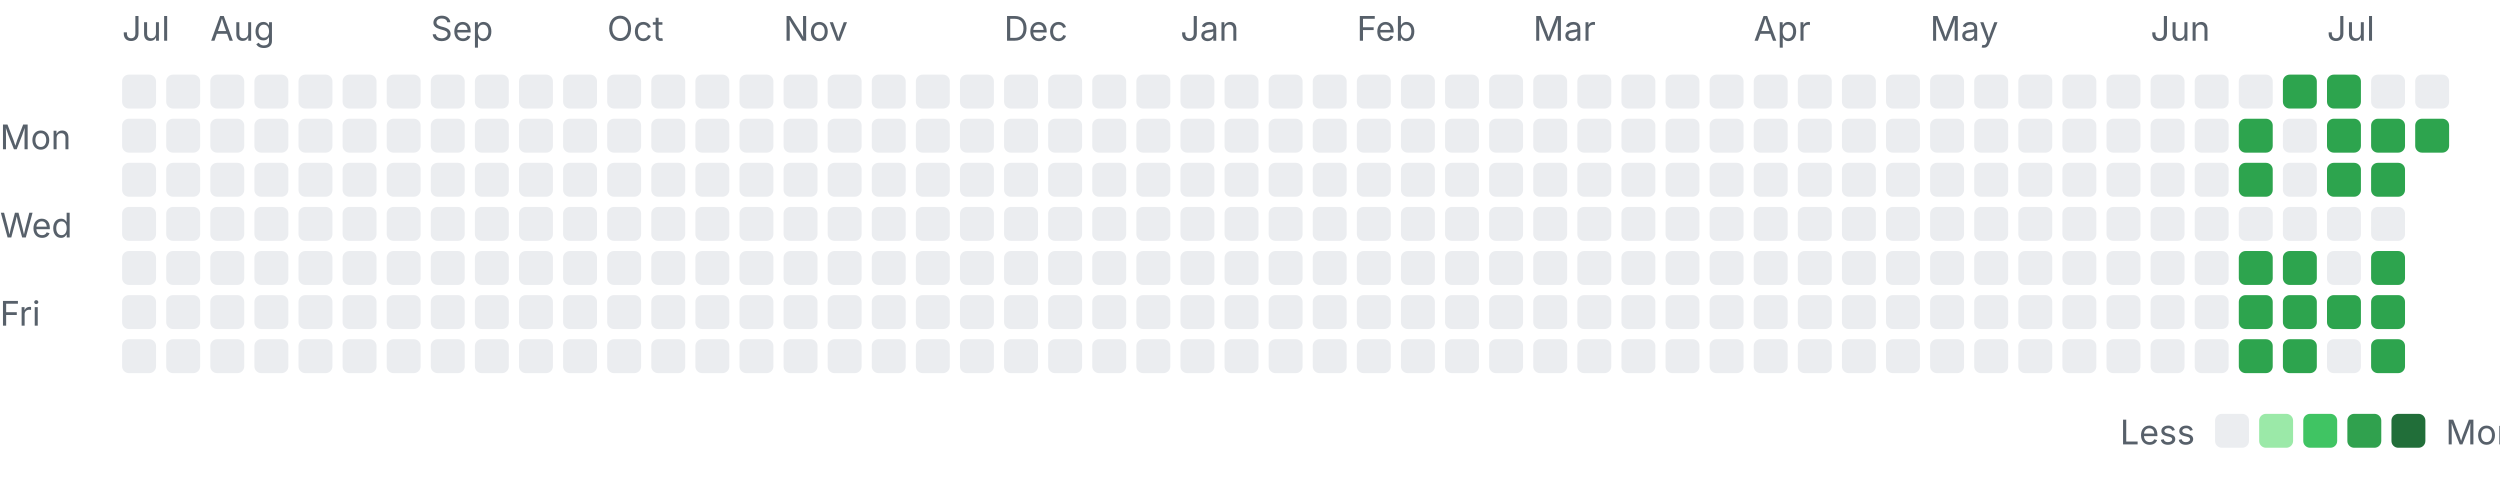
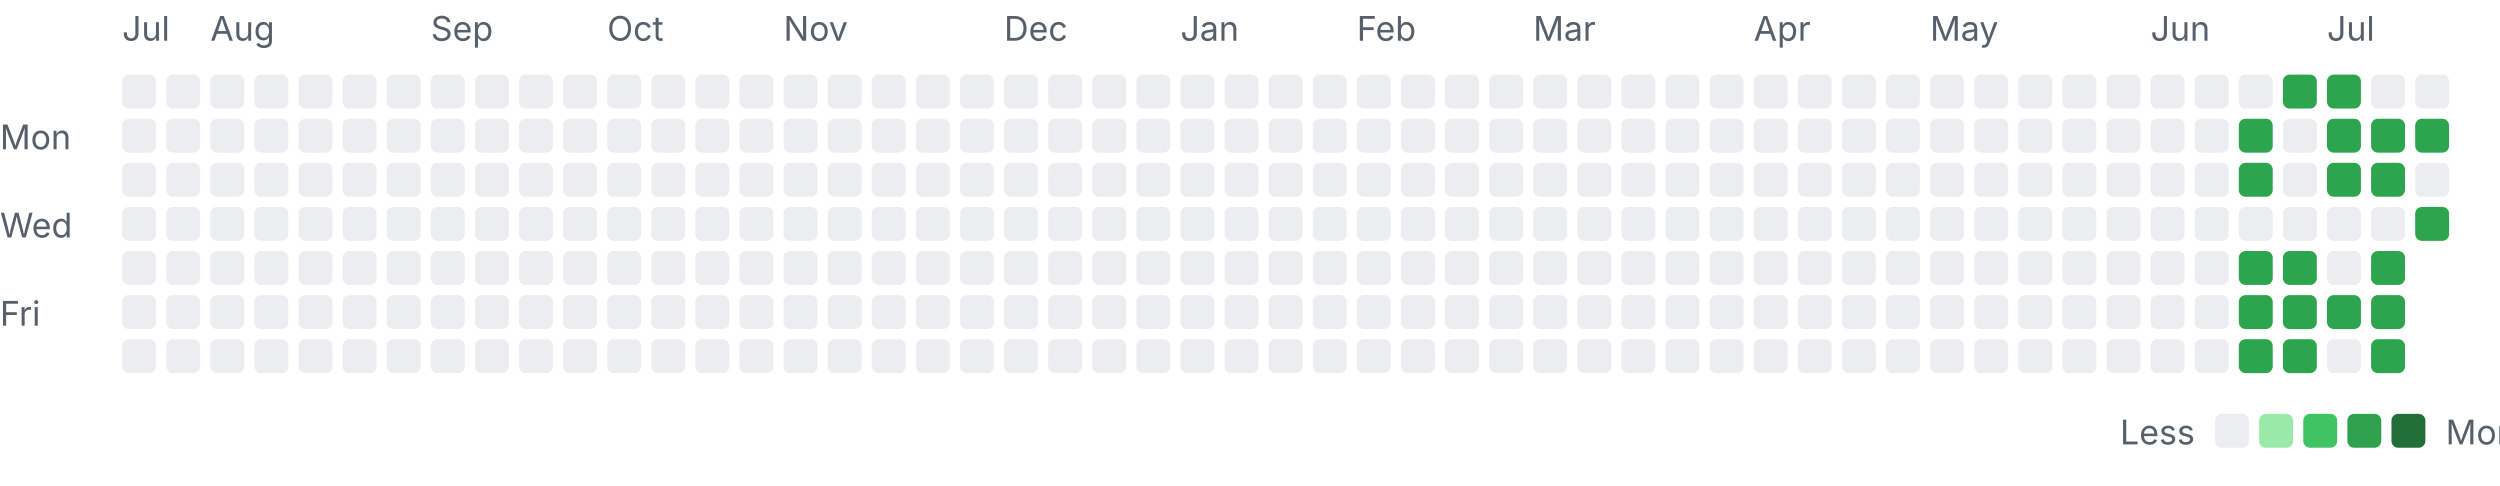
<svg xmlns="http://www.w3.org/2000/svg" viewBox="0 0 737 143" width="737" height="143" role="img" aria-label="Repository activity heatmap">
  <text x="36" y="12" font-size="10" fill="#57606a" font-family="-apple-system,BlinkMacSystemFont,Segoe UI,sans-serif">Jul</text>
  <text x="62" y="12" font-size="10" fill="#57606a" font-family="-apple-system,BlinkMacSystemFont,Segoe UI,sans-serif">Aug</text>
  <text x="127" y="12" font-size="10" fill="#57606a" font-family="-apple-system,BlinkMacSystemFont,Segoe UI,sans-serif">Sep</text>
  <text x="179" y="12" font-size="10" fill="#57606a" font-family="-apple-system,BlinkMacSystemFont,Segoe UI,sans-serif">Oct</text>
  <text x="231" y="12" font-size="10" fill="#57606a" font-family="-apple-system,BlinkMacSystemFont,Segoe UI,sans-serif">Nov</text>
  <text x="296" y="12" font-size="10" fill="#57606a" font-family="-apple-system,BlinkMacSystemFont,Segoe UI,sans-serif">Dec</text>
  <text x="348" y="12" font-size="10" fill="#57606a" font-family="-apple-system,BlinkMacSystemFont,Segoe UI,sans-serif">Jan</text>
  <text x="400" y="12" font-size="10" fill="#57606a" font-family="-apple-system,BlinkMacSystemFont,Segoe UI,sans-serif">Feb</text>
  <text x="452" y="12" font-size="10" fill="#57606a" font-family="-apple-system,BlinkMacSystemFont,Segoe UI,sans-serif">Mar</text>
  <text x="517" y="12" font-size="10" fill="#57606a" font-family="-apple-system,BlinkMacSystemFont,Segoe UI,sans-serif">Apr</text>
  <text x="569" y="12" font-size="10" fill="#57606a" font-family="-apple-system,BlinkMacSystemFont,Segoe UI,sans-serif">May</text>
  <text x="634" y="12" font-size="10" fill="#57606a" font-family="-apple-system,BlinkMacSystemFont,Segoe UI,sans-serif">Jun</text>
  <text x="686" y="12" font-size="10" fill="#57606a" font-family="-apple-system,BlinkMacSystemFont,Segoe UI,sans-serif">Jul</text>
  <text x="0" y="44" font-size="10" fill="#57606a" font-family="-apple-system,BlinkMacSystemFont,Segoe UI,sans-serif">Mon</text>
  <text x="0" y="70" font-size="10" fill="#57606a" font-family="-apple-system,BlinkMacSystemFont,Segoe UI,sans-serif">Wed</text>
  <text x="0" y="96" font-size="10" fill="#57606a" font-family="-apple-system,BlinkMacSystemFont,Segoe UI,sans-serif">Fri</text>
  <text x="625" y="131" font-size="10" fill="#57606a" font-family="-apple-system,BlinkMacSystemFont,Segoe UI,sans-serif">Less</text>
  <rect x="653" y="122" width="10" height="10" rx="2" fill="#ebedf0" />
  <rect x="666" y="122" width="10" height="10" rx="2" fill="#9be9a8" />
  <rect x="679" y="122" width="10" height="10" rx="2" fill="#40c463" />
  <rect x="692" y="122" width="10" height="10" rx="2" fill="#30a14e" />
  <rect x="705" y="122" width="10" height="10" rx="2" fill="#216e39" />
  <text x="721" y="131" font-size="10" fill="#57606a" font-family="-apple-system,BlinkMacSystemFont,Segoe UI,sans-serif">More</text>
  <rect x="36" y="22" width="10" height="10" rx="2" fill="#ebedf0" />
  <rect x="36" y="35" width="10" height="10" rx="2" fill="#ebedf0" />
  <rect x="36" y="48" width="10" height="10" rx="2" fill="#ebedf0" />
  <rect x="36" y="61" width="10" height="10" rx="2" fill="#ebedf0" />
  <rect x="36" y="74" width="10" height="10" rx="2" fill="#ebedf0" />
  <rect x="36" y="87" width="10" height="10" rx="2" fill="#ebedf0" />
  <rect x="36" y="100" width="10" height="10" rx="2" fill="#ebedf0" />
  <rect x="49" y="22" width="10" height="10" rx="2" fill="#ebedf0" />
  <rect x="49" y="35" width="10" height="10" rx="2" fill="#ebedf0" />
  <rect x="49" y="48" width="10" height="10" rx="2" fill="#ebedf0" />
  <rect x="49" y="61" width="10" height="10" rx="2" fill="#ebedf0" />
  <rect x="49" y="74" width="10" height="10" rx="2" fill="#ebedf0" />
  <rect x="49" y="87" width="10" height="10" rx="2" fill="#ebedf0" />
  <rect x="49" y="100" width="10" height="10" rx="2" fill="#ebedf0" />
  <rect x="62" y="22" width="10" height="10" rx="2" fill="#ebedf0" />
  <rect x="62" y="35" width="10" height="10" rx="2" fill="#ebedf0" />
  <rect x="62" y="48" width="10" height="10" rx="2" fill="#ebedf0" />
  <rect x="62" y="61" width="10" height="10" rx="2" fill="#ebedf0" />
  <rect x="62" y="74" width="10" height="10" rx="2" fill="#ebedf0" />
  <rect x="62" y="87" width="10" height="10" rx="2" fill="#ebedf0" />
  <rect x="62" y="100" width="10" height="10" rx="2" fill="#ebedf0" />
  <rect x="75" y="22" width="10" height="10" rx="2" fill="#ebedf0" />
  <rect x="75" y="35" width="10" height="10" rx="2" fill="#ebedf0" />
  <rect x="75" y="48" width="10" height="10" rx="2" fill="#ebedf0" />
  <rect x="75" y="61" width="10" height="10" rx="2" fill="#ebedf0" />
  <rect x="75" y="74" width="10" height="10" rx="2" fill="#ebedf0" />
  <rect x="75" y="87" width="10" height="10" rx="2" fill="#ebedf0" />
  <rect x="75" y="100" width="10" height="10" rx="2" fill="#ebedf0" />
  <rect x="88" y="22" width="10" height="10" rx="2" fill="#ebedf0" />
  <rect x="88" y="35" width="10" height="10" rx="2" fill="#ebedf0" />
  <rect x="88" y="48" width="10" height="10" rx="2" fill="#ebedf0" />
  <rect x="88" y="61" width="10" height="10" rx="2" fill="#ebedf0" />
  <rect x="88" y="74" width="10" height="10" rx="2" fill="#ebedf0" />
  <rect x="88" y="87" width="10" height="10" rx="2" fill="#ebedf0" />
  <rect x="88" y="100" width="10" height="10" rx="2" fill="#ebedf0" />
  <rect x="101" y="22" width="10" height="10" rx="2" fill="#ebedf0" />
  <rect x="101" y="35" width="10" height="10" rx="2" fill="#ebedf0" />
  <rect x="101" y="48" width="10" height="10" rx="2" fill="#ebedf0" />
  <rect x="101" y="61" width="10" height="10" rx="2" fill="#ebedf0" />
  <rect x="101" y="74" width="10" height="10" rx="2" fill="#ebedf0" />
  <rect x="101" y="87" width="10" height="10" rx="2" fill="#ebedf0" />
  <rect x="101" y="100" width="10" height="10" rx="2" fill="#ebedf0" />
  <rect x="114" y="22" width="10" height="10" rx="2" fill="#ebedf0" />
  <rect x="114" y="35" width="10" height="10" rx="2" fill="#ebedf0" />
  <rect x="114" y="48" width="10" height="10" rx="2" fill="#ebedf0" />
  <rect x="114" y="61" width="10" height="10" rx="2" fill="#ebedf0" />
  <rect x="114" y="74" width="10" height="10" rx="2" fill="#ebedf0" />
  <rect x="114" y="87" width="10" height="10" rx="2" fill="#ebedf0" />
  <rect x="114" y="100" width="10" height="10" rx="2" fill="#ebedf0" />
  <rect x="127" y="22" width="10" height="10" rx="2" fill="#ebedf0" />
  <rect x="127" y="35" width="10" height="10" rx="2" fill="#ebedf0" />
  <rect x="127" y="48" width="10" height="10" rx="2" fill="#ebedf0" />
  <rect x="127" y="61" width="10" height="10" rx="2" fill="#ebedf0" />
  <rect x="127" y="74" width="10" height="10" rx="2" fill="#ebedf0" />
  <rect x="127" y="87" width="10" height="10" rx="2" fill="#ebedf0" />
  <rect x="127" y="100" width="10" height="10" rx="2" fill="#ebedf0" />
  <rect x="140" y="22" width="10" height="10" rx="2" fill="#ebedf0" />
  <rect x="140" y="35" width="10" height="10" rx="2" fill="#ebedf0" />
  <rect x="140" y="48" width="10" height="10" rx="2" fill="#ebedf0" />
  <rect x="140" y="61" width="10" height="10" rx="2" fill="#ebedf0" />
  <rect x="140" y="74" width="10" height="10" rx="2" fill="#ebedf0" />
  <rect x="140" y="87" width="10" height="10" rx="2" fill="#ebedf0" />
  <rect x="140" y="100" width="10" height="10" rx="2" fill="#ebedf0" />
  <rect x="153" y="22" width="10" height="10" rx="2" fill="#ebedf0" />
  <rect x="153" y="35" width="10" height="10" rx="2" fill="#ebedf0" />
  <rect x="153" y="48" width="10" height="10" rx="2" fill="#ebedf0" />
  <rect x="153" y="61" width="10" height="10" rx="2" fill="#ebedf0" />
  <rect x="153" y="74" width="10" height="10" rx="2" fill="#ebedf0" />
  <rect x="153" y="87" width="10" height="10" rx="2" fill="#ebedf0" />
  <rect x="153" y="100" width="10" height="10" rx="2" fill="#ebedf0" />
  <rect x="166" y="22" width="10" height="10" rx="2" fill="#ebedf0" />
  <rect x="166" y="35" width="10" height="10" rx="2" fill="#ebedf0" />
  <rect x="166" y="48" width="10" height="10" rx="2" fill="#ebedf0" />
  <rect x="166" y="61" width="10" height="10" rx="2" fill="#ebedf0" />
  <rect x="166" y="74" width="10" height="10" rx="2" fill="#ebedf0" />
  <rect x="166" y="87" width="10" height="10" rx="2" fill="#ebedf0" />
  <rect x="166" y="100" width="10" height="10" rx="2" fill="#ebedf0" />
  <rect x="179" y="22" width="10" height="10" rx="2" fill="#ebedf0" />
  <rect x="179" y="35" width="10" height="10" rx="2" fill="#ebedf0" />
  <rect x="179" y="48" width="10" height="10" rx="2" fill="#ebedf0" />
  <rect x="179" y="61" width="10" height="10" rx="2" fill="#ebedf0" />
  <rect x="179" y="74" width="10" height="10" rx="2" fill="#ebedf0" />
  <rect x="179" y="87" width="10" height="10" rx="2" fill="#ebedf0" />
  <rect x="179" y="100" width="10" height="10" rx="2" fill="#ebedf0" />
  <rect x="192" y="22" width="10" height="10" rx="2" fill="#ebedf0" />
  <rect x="192" y="35" width="10" height="10" rx="2" fill="#ebedf0" />
  <rect x="192" y="48" width="10" height="10" rx="2" fill="#ebedf0" />
  <rect x="192" y="61" width="10" height="10" rx="2" fill="#ebedf0" />
  <rect x="192" y="74" width="10" height="10" rx="2" fill="#ebedf0" />
  <rect x="192" y="87" width="10" height="10" rx="2" fill="#ebedf0" />
  <rect x="192" y="100" width="10" height="10" rx="2" fill="#ebedf0" />
  <rect x="205" y="22" width="10" height="10" rx="2" fill="#ebedf0" />
  <rect x="205" y="35" width="10" height="10" rx="2" fill="#ebedf0" />
  <rect x="205" y="48" width="10" height="10" rx="2" fill="#ebedf0" />
  <rect x="205" y="61" width="10" height="10" rx="2" fill="#ebedf0" />
  <rect x="205" y="74" width="10" height="10" rx="2" fill="#ebedf0" />
  <rect x="205" y="87" width="10" height="10" rx="2" fill="#ebedf0" />
  <rect x="205" y="100" width="10" height="10" rx="2" fill="#ebedf0" />
  <rect x="218" y="22" width="10" height="10" rx="2" fill="#ebedf0" />
  <rect x="218" y="35" width="10" height="10" rx="2" fill="#ebedf0" />
  <rect x="218" y="48" width="10" height="10" rx="2" fill="#ebedf0" />
  <rect x="218" y="61" width="10" height="10" rx="2" fill="#ebedf0" />
  <rect x="218" y="74" width="10" height="10" rx="2" fill="#ebedf0" />
  <rect x="218" y="87" width="10" height="10" rx="2" fill="#ebedf0" />
  <rect x="218" y="100" width="10" height="10" rx="2" fill="#ebedf0" />
  <rect x="231" y="22" width="10" height="10" rx="2" fill="#ebedf0" />
  <rect x="231" y="35" width="10" height="10" rx="2" fill="#ebedf0" />
  <rect x="231" y="48" width="10" height="10" rx="2" fill="#ebedf0" />
  <rect x="231" y="61" width="10" height="10" rx="2" fill="#ebedf0" />
  <rect x="231" y="74" width="10" height="10" rx="2" fill="#ebedf0" />
  <rect x="231" y="87" width="10" height="10" rx="2" fill="#ebedf0" />
  <rect x="231" y="100" width="10" height="10" rx="2" fill="#ebedf0" />
  <rect x="244" y="22" width="10" height="10" rx="2" fill="#ebedf0" />
  <rect x="244" y="35" width="10" height="10" rx="2" fill="#ebedf0" />
  <rect x="244" y="48" width="10" height="10" rx="2" fill="#ebedf0" />
  <rect x="244" y="61" width="10" height="10" rx="2" fill="#ebedf0" />
  <rect x="244" y="74" width="10" height="10" rx="2" fill="#ebedf0" />
  <rect x="244" y="87" width="10" height="10" rx="2" fill="#ebedf0" />
  <rect x="244" y="100" width="10" height="10" rx="2" fill="#ebedf0" />
  <rect x="257" y="22" width="10" height="10" rx="2" fill="#ebedf0" />
  <rect x="257" y="35" width="10" height="10" rx="2" fill="#ebedf0" />
  <rect x="257" y="48" width="10" height="10" rx="2" fill="#ebedf0" />
  <rect x="257" y="61" width="10" height="10" rx="2" fill="#ebedf0" />
  <rect x="257" y="74" width="10" height="10" rx="2" fill="#ebedf0" />
  <rect x="257" y="87" width="10" height="10" rx="2" fill="#ebedf0" />
  <rect x="257" y="100" width="10" height="10" rx="2" fill="#ebedf0" />
  <rect x="270" y="22" width="10" height="10" rx="2" fill="#ebedf0" />
  <rect x="270" y="35" width="10" height="10" rx="2" fill="#ebedf0" />
  <rect x="270" y="48" width="10" height="10" rx="2" fill="#ebedf0" />
  <rect x="270" y="61" width="10" height="10" rx="2" fill="#ebedf0" />
  <rect x="270" y="74" width="10" height="10" rx="2" fill="#ebedf0" />
  <rect x="270" y="87" width="10" height="10" rx="2" fill="#ebedf0" />
  <rect x="270" y="100" width="10" height="10" rx="2" fill="#ebedf0" />
  <rect x="283" y="22" width="10" height="10" rx="2" fill="#ebedf0" />
  <rect x="283" y="35" width="10" height="10" rx="2" fill="#ebedf0" />
  <rect x="283" y="48" width="10" height="10" rx="2" fill="#ebedf0" />
  <rect x="283" y="61" width="10" height="10" rx="2" fill="#ebedf0" />
  <rect x="283" y="74" width="10" height="10" rx="2" fill="#ebedf0" />
  <rect x="283" y="87" width="10" height="10" rx="2" fill="#ebedf0" />
  <rect x="283" y="100" width="10" height="10" rx="2" fill="#ebedf0" />
  <rect x="296" y="22" width="10" height="10" rx="2" fill="#ebedf0" />
  <rect x="296" y="35" width="10" height="10" rx="2" fill="#ebedf0" />
  <rect x="296" y="48" width="10" height="10" rx="2" fill="#ebedf0" />
  <rect x="296" y="61" width="10" height="10" rx="2" fill="#ebedf0" />
  <rect x="296" y="74" width="10" height="10" rx="2" fill="#ebedf0" />
  <rect x="296" y="87" width="10" height="10" rx="2" fill="#ebedf0" />
  <rect x="296" y="100" width="10" height="10" rx="2" fill="#ebedf0" />
  <rect x="309" y="22" width="10" height="10" rx="2" fill="#ebedf0" />
  <rect x="309" y="35" width="10" height="10" rx="2" fill="#ebedf0" />
  <rect x="309" y="48" width="10" height="10" rx="2" fill="#ebedf0" />
  <rect x="309" y="61" width="10" height="10" rx="2" fill="#ebedf0" />
  <rect x="309" y="74" width="10" height="10" rx="2" fill="#ebedf0" />
  <rect x="309" y="87" width="10" height="10" rx="2" fill="#ebedf0" />
  <rect x="309" y="100" width="10" height="10" rx="2" fill="#ebedf0" />
  <rect x="322" y="22" width="10" height="10" rx="2" fill="#ebedf0" />
  <rect x="322" y="35" width="10" height="10" rx="2" fill="#ebedf0" />
  <rect x="322" y="48" width="10" height="10" rx="2" fill="#ebedf0" />
  <rect x="322" y="61" width="10" height="10" rx="2" fill="#ebedf0" />
  <rect x="322" y="74" width="10" height="10" rx="2" fill="#ebedf0" />
  <rect x="322" y="87" width="10" height="10" rx="2" fill="#ebedf0" />
  <rect x="322" y="100" width="10" height="10" rx="2" fill="#ebedf0" />
  <rect x="335" y="22" width="10" height="10" rx="2" fill="#ebedf0" />
  <rect x="335" y="35" width="10" height="10" rx="2" fill="#ebedf0" />
  <rect x="335" y="48" width="10" height="10" rx="2" fill="#ebedf0" />
  <rect x="335" y="61" width="10" height="10" rx="2" fill="#ebedf0" />
  <rect x="335" y="74" width="10" height="10" rx="2" fill="#ebedf0" />
  <rect x="335" y="87" width="10" height="10" rx="2" fill="#ebedf0" />
  <rect x="335" y="100" width="10" height="10" rx="2" fill="#ebedf0" />
  <rect x="348" y="22" width="10" height="10" rx="2" fill="#ebedf0" />
  <rect x="348" y="35" width="10" height="10" rx="2" fill="#ebedf0" />
  <rect x="348" y="48" width="10" height="10" rx="2" fill="#ebedf0" />
  <rect x="348" y="61" width="10" height="10" rx="2" fill="#ebedf0" />
  <rect x="348" y="74" width="10" height="10" rx="2" fill="#ebedf0" />
  <rect x="348" y="87" width="10" height="10" rx="2" fill="#ebedf0" />
  <rect x="348" y="100" width="10" height="10" rx="2" fill="#ebedf0" />
  <rect x="361" y="22" width="10" height="10" rx="2" fill="#ebedf0" />
  <rect x="361" y="35" width="10" height="10" rx="2" fill="#ebedf0" />
  <rect x="361" y="48" width="10" height="10" rx="2" fill="#ebedf0" />
  <rect x="361" y="61" width="10" height="10" rx="2" fill="#ebedf0" />
  <rect x="361" y="74" width="10" height="10" rx="2" fill="#ebedf0" />
  <rect x="361" y="87" width="10" height="10" rx="2" fill="#ebedf0" />
  <rect x="361" y="100" width="10" height="10" rx="2" fill="#ebedf0" />
  <rect x="374" y="22" width="10" height="10" rx="2" fill="#ebedf0" />
  <rect x="374" y="35" width="10" height="10" rx="2" fill="#ebedf0" />
  <rect x="374" y="48" width="10" height="10" rx="2" fill="#ebedf0" />
  <rect x="374" y="61" width="10" height="10" rx="2" fill="#ebedf0" />
  <rect x="374" y="74" width="10" height="10" rx="2" fill="#ebedf0" />
  <rect x="374" y="87" width="10" height="10" rx="2" fill="#ebedf0" />
  <rect x="374" y="100" width="10" height="10" rx="2" fill="#ebedf0" />
  <rect x="387" y="22" width="10" height="10" rx="2" fill="#ebedf0" />
  <rect x="387" y="35" width="10" height="10" rx="2" fill="#ebedf0" />
  <rect x="387" y="48" width="10" height="10" rx="2" fill="#ebedf0" />
  <rect x="387" y="61" width="10" height="10" rx="2" fill="#ebedf0" />
  <rect x="387" y="74" width="10" height="10" rx="2" fill="#ebedf0" />
  <rect x="387" y="87" width="10" height="10" rx="2" fill="#ebedf0" />
  <rect x="387" y="100" width="10" height="10" rx="2" fill="#ebedf0" />
  <rect x="400" y="22" width="10" height="10" rx="2" fill="#ebedf0" />
  <rect x="400" y="35" width="10" height="10" rx="2" fill="#ebedf0" />
  <rect x="400" y="48" width="10" height="10" rx="2" fill="#ebedf0" />
  <rect x="400" y="61" width="10" height="10" rx="2" fill="#ebedf0" />
  <rect x="400" y="74" width="10" height="10" rx="2" fill="#ebedf0" />
  <rect x="400" y="87" width="10" height="10" rx="2" fill="#ebedf0" />
  <rect x="400" y="100" width="10" height="10" rx="2" fill="#ebedf0" />
  <rect x="413" y="22" width="10" height="10" rx="2" fill="#ebedf0" />
  <rect x="413" y="35" width="10" height="10" rx="2" fill="#ebedf0" />
  <rect x="413" y="48" width="10" height="10" rx="2" fill="#ebedf0" />
  <rect x="413" y="61" width="10" height="10" rx="2" fill="#ebedf0" />
  <rect x="413" y="74" width="10" height="10" rx="2" fill="#ebedf0" />
  <rect x="413" y="87" width="10" height="10" rx="2" fill="#ebedf0" />
  <rect x="413" y="100" width="10" height="10" rx="2" fill="#ebedf0" />
  <rect x="426" y="22" width="10" height="10" rx="2" fill="#ebedf0" />
  <rect x="426" y="35" width="10" height="10" rx="2" fill="#ebedf0" />
  <rect x="426" y="48" width="10" height="10" rx="2" fill="#ebedf0" />
  <rect x="426" y="61" width="10" height="10" rx="2" fill="#ebedf0" />
  <rect x="426" y="74" width="10" height="10" rx="2" fill="#ebedf0" />
  <rect x="426" y="87" width="10" height="10" rx="2" fill="#ebedf0" />
  <rect x="426" y="100" width="10" height="10" rx="2" fill="#ebedf0" />
  <rect x="439" y="22" width="10" height="10" rx="2" fill="#ebedf0" />
  <rect x="439" y="35" width="10" height="10" rx="2" fill="#ebedf0" />
  <rect x="439" y="48" width="10" height="10" rx="2" fill="#ebedf0" />
  <rect x="439" y="61" width="10" height="10" rx="2" fill="#ebedf0" />
  <rect x="439" y="74" width="10" height="10" rx="2" fill="#ebedf0" />
  <rect x="439" y="87" width="10" height="10" rx="2" fill="#ebedf0" />
  <rect x="439" y="100" width="10" height="10" rx="2" fill="#ebedf0" />
  <rect x="452" y="22" width="10" height="10" rx="2" fill="#ebedf0" />
  <rect x="452" y="35" width="10" height="10" rx="2" fill="#ebedf0" />
  <rect x="452" y="48" width="10" height="10" rx="2" fill="#ebedf0" />
  <rect x="452" y="61" width="10" height="10" rx="2" fill="#ebedf0" />
  <rect x="452" y="74" width="10" height="10" rx="2" fill="#ebedf0" />
  <rect x="452" y="87" width="10" height="10" rx="2" fill="#ebedf0" />
  <rect x="452" y="100" width="10" height="10" rx="2" fill="#ebedf0" />
  <rect x="465" y="22" width="10" height="10" rx="2" fill="#ebedf0" />
  <rect x="465" y="35" width="10" height="10" rx="2" fill="#ebedf0" />
  <rect x="465" y="48" width="10" height="10" rx="2" fill="#ebedf0" />
  <rect x="465" y="61" width="10" height="10" rx="2" fill="#ebedf0" />
  <rect x="465" y="74" width="10" height="10" rx="2" fill="#ebedf0" />
  <rect x="465" y="87" width="10" height="10" rx="2" fill="#ebedf0" />
  <rect x="465" y="100" width="10" height="10" rx="2" fill="#ebedf0" />
  <rect x="478" y="22" width="10" height="10" rx="2" fill="#ebedf0" />
  <rect x="478" y="35" width="10" height="10" rx="2" fill="#ebedf0" />
  <rect x="478" y="48" width="10" height="10" rx="2" fill="#ebedf0" />
  <rect x="478" y="61" width="10" height="10" rx="2" fill="#ebedf0" />
  <rect x="478" y="74" width="10" height="10" rx="2" fill="#ebedf0" />
  <rect x="478" y="87" width="10" height="10" rx="2" fill="#ebedf0" />
  <rect x="478" y="100" width="10" height="10" rx="2" fill="#ebedf0" />
  <rect x="491" y="22" width="10" height="10" rx="2" fill="#ebedf0" />
  <rect x="491" y="35" width="10" height="10" rx="2" fill="#ebedf0" />
  <rect x="491" y="48" width="10" height="10" rx="2" fill="#ebedf0" />
  <rect x="491" y="61" width="10" height="10" rx="2" fill="#ebedf0" />
  <rect x="491" y="74" width="10" height="10" rx="2" fill="#ebedf0" />
  <rect x="491" y="87" width="10" height="10" rx="2" fill="#ebedf0" />
  <rect x="491" y="100" width="10" height="10" rx="2" fill="#ebedf0" />
  <rect x="504" y="22" width="10" height="10" rx="2" fill="#ebedf0" />
  <rect x="504" y="35" width="10" height="10" rx="2" fill="#ebedf0" />
  <rect x="504" y="48" width="10" height="10" rx="2" fill="#ebedf0" />
  <rect x="504" y="61" width="10" height="10" rx="2" fill="#ebedf0" />
  <rect x="504" y="74" width="10" height="10" rx="2" fill="#ebedf0" />
  <rect x="504" y="87" width="10" height="10" rx="2" fill="#ebedf0" />
  <rect x="504" y="100" width="10" height="10" rx="2" fill="#ebedf0" />
  <rect x="517" y="22" width="10" height="10" rx="2" fill="#ebedf0" />
  <rect x="517" y="35" width="10" height="10" rx="2" fill="#ebedf0" />
  <rect x="517" y="48" width="10" height="10" rx="2" fill="#ebedf0" />
  <rect x="517" y="61" width="10" height="10" rx="2" fill="#ebedf0" />
  <rect x="517" y="74" width="10" height="10" rx="2" fill="#ebedf0" />
  <rect x="517" y="87" width="10" height="10" rx="2" fill="#ebedf0" />
  <rect x="517" y="100" width="10" height="10" rx="2" fill="#ebedf0" />
  <rect x="530" y="22" width="10" height="10" rx="2" fill="#ebedf0" />
  <rect x="530" y="35" width="10" height="10" rx="2" fill="#ebedf0" />
  <rect x="530" y="48" width="10" height="10" rx="2" fill="#ebedf0" />
  <rect x="530" y="61" width="10" height="10" rx="2" fill="#ebedf0" />
  <rect x="530" y="74" width="10" height="10" rx="2" fill="#ebedf0" />
  <rect x="530" y="87" width="10" height="10" rx="2" fill="#ebedf0" />
  <rect x="530" y="100" width="10" height="10" rx="2" fill="#ebedf0" />
  <rect x="543" y="22" width="10" height="10" rx="2" fill="#ebedf0" />
  <rect x="543" y="35" width="10" height="10" rx="2" fill="#ebedf0" />
  <rect x="543" y="48" width="10" height="10" rx="2" fill="#ebedf0" />
  <rect x="543" y="61" width="10" height="10" rx="2" fill="#ebedf0" />
  <rect x="543" y="74" width="10" height="10" rx="2" fill="#ebedf0" />
  <rect x="543" y="87" width="10" height="10" rx="2" fill="#ebedf0" />
  <rect x="543" y="100" width="10" height="10" rx="2" fill="#ebedf0" />
  <rect x="556" y="22" width="10" height="10" rx="2" fill="#ebedf0" />
  <rect x="556" y="35" width="10" height="10" rx="2" fill="#ebedf0" />
  <rect x="556" y="48" width="10" height="10" rx="2" fill="#ebedf0" />
  <rect x="556" y="61" width="10" height="10" rx="2" fill="#ebedf0" />
  <rect x="556" y="74" width="10" height="10" rx="2" fill="#ebedf0" />
  <rect x="556" y="87" width="10" height="10" rx="2" fill="#ebedf0" />
  <rect x="556" y="100" width="10" height="10" rx="2" fill="#ebedf0" />
  <rect x="569" y="22" width="10" height="10" rx="2" fill="#ebedf0" />
  <rect x="569" y="35" width="10" height="10" rx="2" fill="#ebedf0" />
  <rect x="569" y="48" width="10" height="10" rx="2" fill="#ebedf0" />
  <rect x="569" y="61" width="10" height="10" rx="2" fill="#ebedf0" />
  <rect x="569" y="74" width="10" height="10" rx="2" fill="#ebedf0" />
  <rect x="569" y="87" width="10" height="10" rx="2" fill="#ebedf0" />
  <rect x="569" y="100" width="10" height="10" rx="2" fill="#ebedf0" />
  <rect x="582" y="22" width="10" height="10" rx="2" fill="#ebedf0" />
  <rect x="582" y="35" width="10" height="10" rx="2" fill="#ebedf0" />
  <rect x="582" y="48" width="10" height="10" rx="2" fill="#ebedf0" />
  <rect x="582" y="61" width="10" height="10" rx="2" fill="#ebedf0" />
  <rect x="582" y="74" width="10" height="10" rx="2" fill="#ebedf0" />
  <rect x="582" y="87" width="10" height="10" rx="2" fill="#ebedf0" />
  <rect x="582" y="100" width="10" height="10" rx="2" fill="#ebedf0" />
  <rect x="595" y="22" width="10" height="10" rx="2" fill="#ebedf0" />
  <rect x="595" y="35" width="10" height="10" rx="2" fill="#ebedf0" />
  <rect x="595" y="48" width="10" height="10" rx="2" fill="#ebedf0" />
  <rect x="595" y="61" width="10" height="10" rx="2" fill="#ebedf0" />
  <rect x="595" y="74" width="10" height="10" rx="2" fill="#ebedf0" />
  <rect x="595" y="87" width="10" height="10" rx="2" fill="#ebedf0" />
  <rect x="595" y="100" width="10" height="10" rx="2" fill="#ebedf0" />
  <rect x="608" y="22" width="10" height="10" rx="2" fill="#ebedf0" />
  <rect x="608" y="35" width="10" height="10" rx="2" fill="#ebedf0" />
  <rect x="608" y="48" width="10" height="10" rx="2" fill="#ebedf0" />
  <rect x="608" y="61" width="10" height="10" rx="2" fill="#ebedf0" />
  <rect x="608" y="74" width="10" height="10" rx="2" fill="#ebedf0" />
  <rect x="608" y="87" width="10" height="10" rx="2" fill="#ebedf0" />
  <rect x="608" y="100" width="10" height="10" rx="2" fill="#ebedf0" />
  <rect x="621" y="22" width="10" height="10" rx="2" fill="#ebedf0" />
  <rect x="621" y="35" width="10" height="10" rx="2" fill="#ebedf0" />
  <rect x="621" y="48" width="10" height="10" rx="2" fill="#ebedf0" />
  <rect x="621" y="61" width="10" height="10" rx="2" fill="#ebedf0" />
  <rect x="621" y="74" width="10" height="10" rx="2" fill="#ebedf0" />
  <rect x="621" y="87" width="10" height="10" rx="2" fill="#ebedf0" />
  <rect x="621" y="100" width="10" height="10" rx="2" fill="#ebedf0" />
  <rect x="634" y="22" width="10" height="10" rx="2" fill="#ebedf0" />
  <rect x="634" y="35" width="10" height="10" rx="2" fill="#ebedf0" />
  <rect x="634" y="48" width="10" height="10" rx="2" fill="#ebedf0" />
  <rect x="634" y="61" width="10" height="10" rx="2" fill="#ebedf0" />
  <rect x="634" y="74" width="10" height="10" rx="2" fill="#ebedf0" />
  <rect x="634" y="87" width="10" height="10" rx="2" fill="#ebedf0" />
  <rect x="634" y="100" width="10" height="10" rx="2" fill="#ebedf0" />
  <rect x="647" y="22" width="10" height="10" rx="2" fill="#ebedf0" />
  <rect x="647" y="35" width="10" height="10" rx="2" fill="#ebedf0" />
  <rect x="647" y="48" width="10" height="10" rx="2" fill="#ebedf0" />
  <rect x="647" y="61" width="10" height="10" rx="2" fill="#ebedf0" />
  <rect x="647" y="74" width="10" height="10" rx="2" fill="#ebedf0" />
  <rect x="647" y="87" width="10" height="10" rx="2" fill="#ebedf0" />
  <rect x="647" y="100" width="10" height="10" rx="2" fill="#ebedf0" />
  <rect x="660" y="22" width="10" height="10" rx="2" fill="#ebedf0" />
  <rect x="660" y="35" width="10" height="10" rx="2" fill="#2da44e" />
  <rect x="660" y="48" width="10" height="10" rx="2" fill="#2da44e" />
  <rect x="660" y="61" width="10" height="10" rx="2" fill="#ebedf0" />
  <rect x="660" y="74" width="10" height="10" rx="2" fill="#2da44e" />
  <rect x="660" y="87" width="10" height="10" rx="2" fill="#2da44e" />
  <rect x="660" y="100" width="10" height="10" rx="2" fill="#2da44e" />
  <rect x="673" y="22" width="10" height="10" rx="2" fill="#2da44e" />
  <rect x="673" y="35" width="10" height="10" rx="2" fill="#ebedf0" />
  <rect x="673" y="48" width="10" height="10" rx="2" fill="#ebedf0" />
  <rect x="673" y="61" width="10" height="10" rx="2" fill="#ebedf0" />
  <rect x="673" y="74" width="10" height="10" rx="2" fill="#2da44e" />
  <rect x="673" y="87" width="10" height="10" rx="2" fill="#2da44e" />
  <rect x="673" y="100" width="10" height="10" rx="2" fill="#2da44e" />
  <rect x="686" y="22" width="10" height="10" rx="2" fill="#2da44e" />
  <rect x="686" y="35" width="10" height="10" rx="2" fill="#2da44e" />
  <rect x="686" y="48" width="10" height="10" rx="2" fill="#2da44e" />
  <rect x="686" y="61" width="10" height="10" rx="2" fill="#ebedf0" />
  <rect x="686" y="74" width="10" height="10" rx="2" fill="#ebedf0" />
  <rect x="686" y="87" width="10" height="10" rx="2" fill="#2da44e" />
  <rect x="686" y="100" width="10" height="10" rx="2" fill="#ebedf0" />
  <rect x="699" y="22" width="10" height="10" rx="2" fill="#ebedf0" />
  <rect x="699" y="35" width="10" height="10" rx="2" fill="#2da44e" />
  <rect x="699" y="48" width="10" height="10" rx="2" fill="#2da44e" />
  <rect x="699" y="61" width="10" height="10" rx="2" fill="#ebedf0" />
  <rect x="699" y="74" width="10" height="10" rx="2" fill="#2da44e" />
  <rect x="699" y="87" width="10" height="10" rx="2" fill="#2da44e" />
  <rect x="699" y="100" width="10" height="10" rx="2" fill="#2da44e" />
  <rect x="712" y="22" width="10" height="10" rx="2" fill="#ebedf0" />
  <rect x="712" y="35" width="10" height="10" rx="2" fill="#2da44e" />
+   <rect x="712" y="48" width="10" height="10" rx="2" fill="#ebedf0" />
+   <rect x="712" y="61" width="10" height="10" rx="2" fill="#2da44e" />
</svg>
